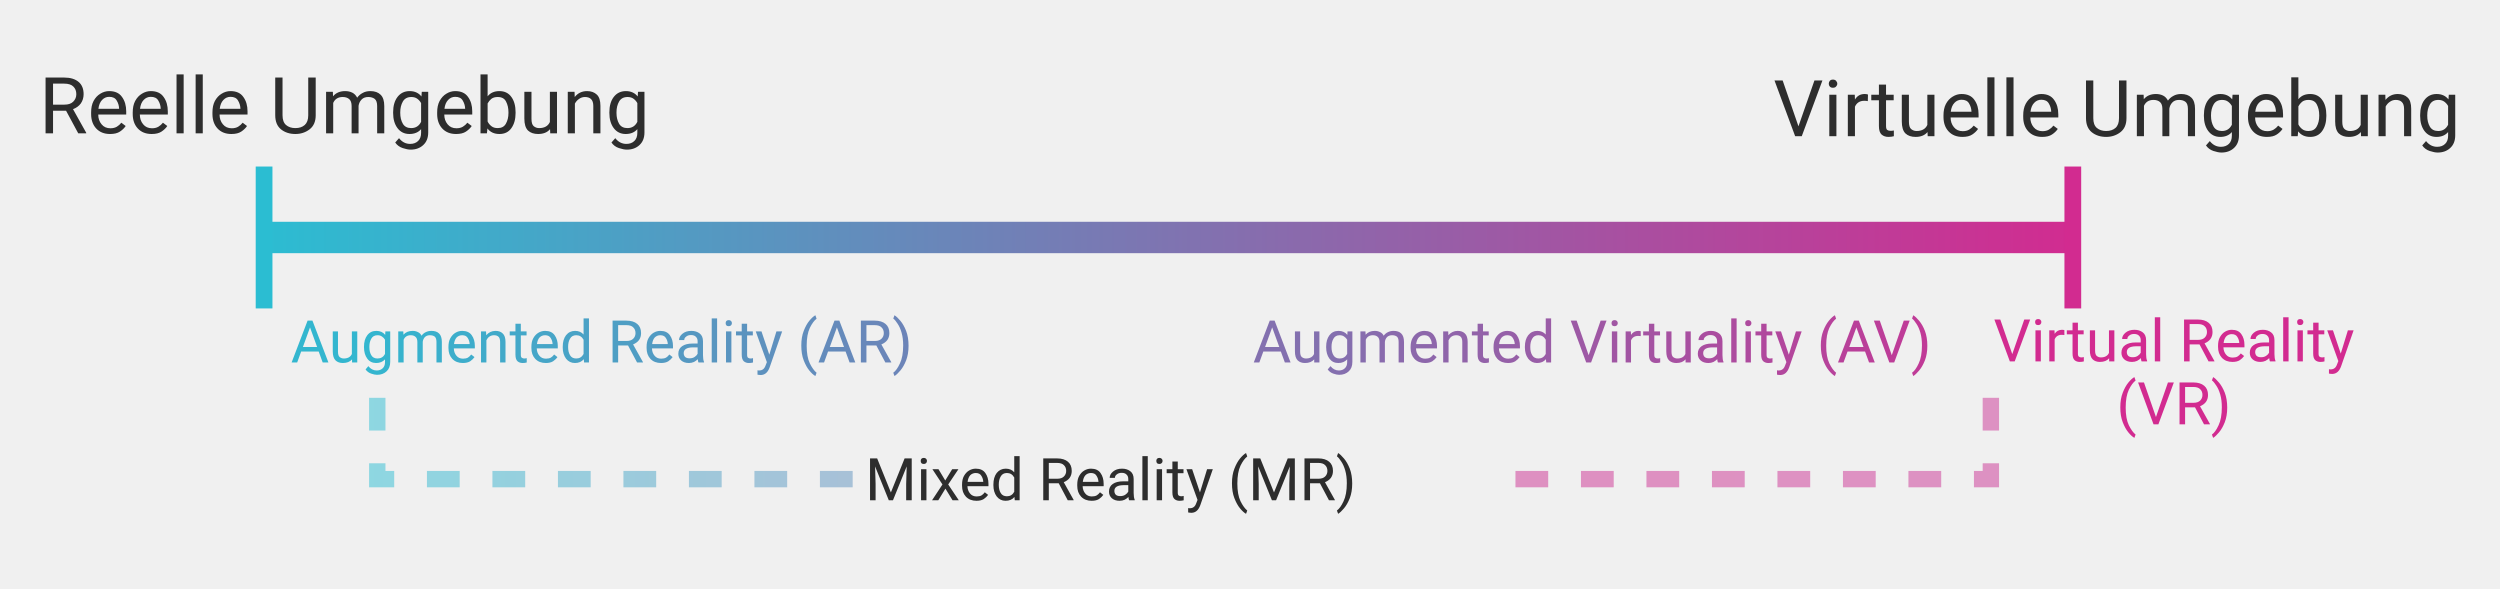
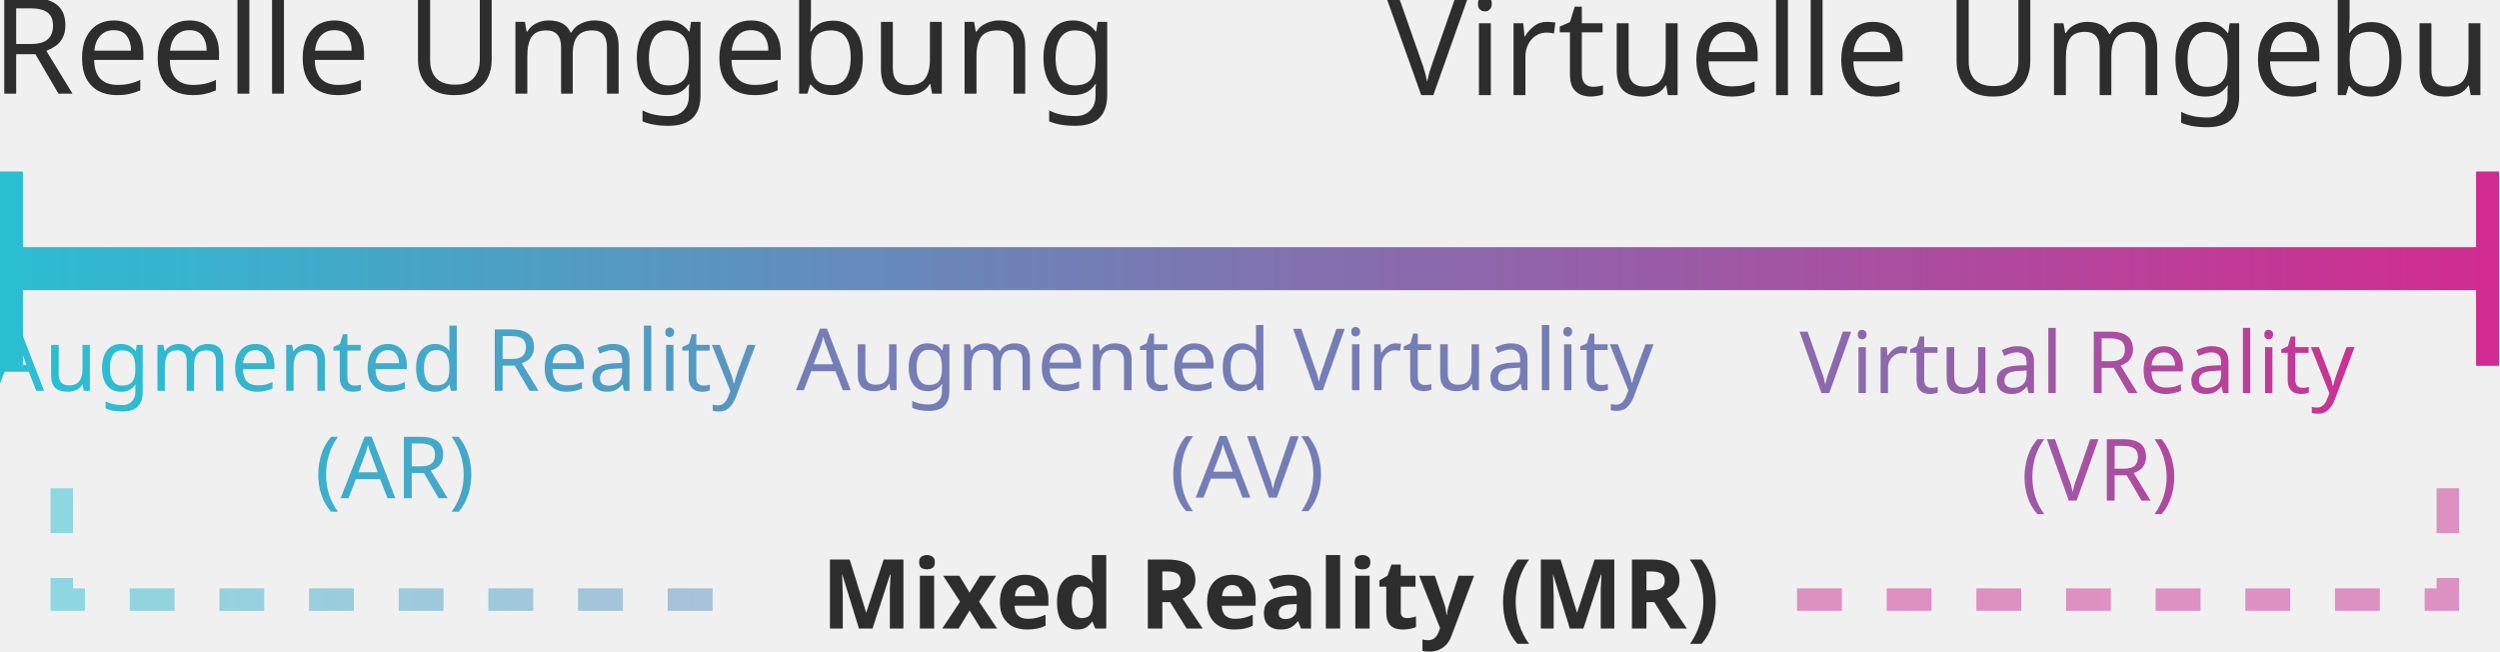
- <svg xmlns="http://www.w3.org/2000/svg" xmlns:xlink="http://www.w3.org/1999/xlink" width="850" height="200" viewBox="0 0 224.896 52.917" version="1.1" id="svg8">
+ <svg xmlns="http://www.w3.org/2000/svg" xmlns:xlink="http://www.w3.org/1999/xlink" width="620.668" height="161.739" viewBox="0 0 164.218 42.793" version="1.1" id="svg8">
  <defs id="defs2">
+     <linearGradient id="linearGradient1127">
+       <stop style="stop-color:#8a6aad;stop-opacity:1" offset="0" id="stop1123" />
+       <stop style="stop-color:#d22b90;stop-opacity:1" offset="1" id="stop1125" />
+     </linearGradient>
+     <linearGradient id="linearGradient1007">
+       <stop style="stop-color:#2bbdd2;stop-opacity:1" offset="0" id="stop1003" />
+       <stop style="stop-color:#5b93bf;stop-opacity:1" offset="1" id="stop1005" />
+     </linearGradient>
    <linearGradient id="linearGradient9292">
      <stop id="stop9288" offset="0" style="stop-color:#ca3293;stop-opacity:1" />
      <stop id="stop9290" offset="1" style="stop-color:#d22b90;stop-opacity:1" />
    </linearGradient>
    <linearGradient id="linearGradient10139">
      <stop id="stop10135" offset="0" style="stop-color:#33b6cf;stop-opacity:1" />
      <stop id="stop10137" offset="1" style="stop-color:#747db5;stop-opacity:1" />
    </linearGradient>
    <linearGradient id="linearGradient10126">
      <stop id="stop10122" offset="0" style="stop-color:#8370af;stop-opacity:1" />
      <stop id="stop10124" offset="1" style="stop-color:#c83394;stop-opacity:1" />
    </linearGradient>
    <linearGradient id="linearGradient9186-6-8">
      <stop style="stop-color:#2bbdd2;stop-opacity:1;" offset="0" id="stop9182" />
      <stop style="stop-color:#d22b90;stop-opacity:1" offset="1" id="stop9184" />
    </linearGradient>
    <marker orient="auto" refY="0" refX="0" id="marker6306" style="overflow:visible">
      <path id="path6304" d="M 0,5.65 V -5.65" style="fill:none;fill-opacity:0.75;fill-rule:evenodd;stroke:#d22b90;stroke-width:1pt;stroke-opacity:1" transform="scale(0.4)" />
    </marker>
    <marker orient="auto" refY="0" refX="0" id="EmptyDiamondMend" style="overflow:visible">
      <path id="path4672" d="M 0,-7.071 -7.071,0 0,7.071 7.071,0 Z" style="fill:#ffffff;fill-rule:evenodd;stroke:#800080;stroke-width:1pt;stroke-opacity:1" transform="matrix(0.4,0,0,0.4,-2.6,0)" />
    </marker>
    <marker orient="auto" refY="0" refX="0" id="Torso" style="overflow:visible">
      <g id="g4771" transform="scale(0.7)" style="fill:#008000;fill-opacity:1;stroke:#008000;stroke-opacity:1">
        <path id="path4757" d="m -4.779,-3.24 c 2.35,0.366 5.3,1.938 5.037,3.627 C -0.005,2.078 -2.213,2.618 -4.563,2.252 -6.913,1.886 -8.521,0.752 -8.258,-0.938 -7.995,-2.628 -7.13,-3.605 -4.779,-3.24 Z" style="fill:#008000;fill-opacity:1;fill-rule:evenodd;stroke:#008000;stroke-width:1.25;stroke-opacity:1" />
        <path id="path4759" d="M 4.46,0.089 C -2.556,-4.378 5.225,-3.906 -0.848,-8.72" style="fill:#008000;fill-opacity:1;fill-rule:evenodd;stroke:#008000;stroke-width:1pt;stroke-opacity:1" />
        <path id="path4761" d="M 4.93,0.058 C -1.387,1.749 1.803,5.478 -4.945,7.546" style="fill:#008000;fill-opacity:1;fill-rule:evenodd;stroke:#008000;stroke-width:1pt;stroke-opacity:1" />
        <rect id="rect4763" transform="matrix(0.527536,-0.849533,0.887668,0.460484,0,0)" y="-1.741" x="-10.392" height="2.761" width="2.637" style="fill:#008000;fill-opacity:1;fill-rule:evenodd;stroke:#008000;stroke-width:1pt;stroke-opacity:1" />
        <rect id="rect4765" transform="matrix(0.671205,-0.741272,0.790802,0.612072,0,0)" y="-7.963" x="4.959" height="2.861" width="2.733" style="fill:#008000;fill-opacity:1;fill-rule:evenodd;stroke:#008000;stroke-width:1pt;stroke-opacity:1" />
        <path id="path4767" transform="matrix(0,-1.109517,1.109517,0,25.96648,19.71619)" d="m 16.78,-28.685 a 0.607,0.607 0 1 0 -1.215,0 0.607,0.607 0 1 0 1.215,0 z" style="fill:#008000;fill-opacity:1;fill-rule:evenodd;stroke:#008000;stroke-width:1pt;stroke-opacity:1" />
        <path id="path4769" transform="matrix(0,-1.109517,1.109517,0,26.8245,16.99126)" d="m 16.78,-28.685 a 0.607,0.607 0 1 0 -1.215,0 0.607,0.607 0 1 0 1.215,0 z" style="fill:#008000;fill-opacity:1;fill-rule:evenodd;stroke:#008000;stroke-width:1pt;stroke-opacity:1" />
      </g>
    </marker>
    <marker style="overflow:visible" id="InfiniteLineEnd" refX="0" refY="0" orient="auto">
      <g id="g4786" style="fill:#008000;fill-opacity:1;stroke:#008000;stroke-opacity:1">
        <circle id="circle4780" r="0.8" cy="0" cx="3" style="fill:#008000;fill-opacity:1;stroke:#008000;stroke-opacity:1" />
        <circle id="circle4782" r="0.8" cy="0" cx="6.5" style="fill:#008000;fill-opacity:1;stroke:#008000;stroke-opacity:1" />
        <circle id="circle4784" r="0.8" cy="0" cx="10" style="fill:#008000;fill-opacity:1;stroke:#008000;stroke-opacity:1" />
      </g>
    </marker>
    <marker style="overflow:visible" id="marker5011" refX="0" refY="0" orient="auto">
      <g id="g5009" style="fill:#008000;fill-opacity:1;stroke:#008000;stroke-opacity:1" transform="translate(-13)">
        <circle id="circle5003" r="0.8" cy="0" cx="3" style="fill:#008000;fill-opacity:1;stroke:#008000;stroke-opacity:1" />
        <circle id="circle5005" r="0.8" cy="0" cx="6.5" style="fill:#008000;fill-opacity:1;stroke:#008000;stroke-opacity:1" />
        <circle id="circle5007" r="0.8" cy="0" cx="10" style="fill:#008000;fill-opacity:1;stroke:#008000;stroke-opacity:1" />
      </g>
    </marker>
    <marker style="overflow:visible" id="InfiniteLineStart" refX="0" refY="0" orient="auto">
      <g id="g4795" style="fill:#008000;fill-opacity:1;stroke:#008000;stroke-opacity:1" transform="translate(-13)">
        <circle id="circle4789" r="0.8" cy="0" cx="3" style="fill:#008000;fill-opacity:1;stroke:#008000;stroke-opacity:1" />
        <circle id="circle4791" r="0.8" cy="0" cx="6.5" style="fill:#008000;fill-opacity:1;stroke:#008000;stroke-opacity:1" />
        <circle id="circle4793" r="0.8" cy="0" cx="10" style="fill:#008000;fill-opacity:1;stroke:#008000;stroke-opacity:1" />
      </g>
    </marker>
    <marker orient="auto" refY="0" refX="0" id="StopM" style="overflow:visible">
      <path id="path4717" d="M 0,5.65 V -5.65" style="fill:none;fill-opacity:0.75;fill-rule:evenodd;stroke:#2bbdd2;stroke-width:1pt;stroke-opacity:1" transform="scale(0.4)" />
    </marker>
    <marker orient="auto" refY="0" refX="0" id="TriangleOutM" style="overflow:visible">
      <path id="path4690" d="M 5.77,0 -2.88,5 V -5 Z" style="fill:#008000;fill-opacity:1;fill-rule:evenodd;stroke:#008000;stroke-width:1pt;stroke-opacity:1" transform="scale(0.4)" />
    </marker>
    <marker orient="auto" refY="0" refX="0" id="Arrow1Mstart" style="overflow:visible">
      <path id="path4551" d="M 0,0 5,-5 -12.5,0 5,5 Z" style="fill:#008000;fill-opacity:1;fill-rule:evenodd;stroke:#008000;stroke-width:1pt;stroke-opacity:1" transform="matrix(0.4,0,0,0.4,4,0)" />
    </marker>
    <marker orient="auto" refY="0" refX="0" id="Arrow1Lstart" style="overflow:visible">
      <path id="path4545" d="M 0,0 5,-5 -12.5,0 5,5 Z" style="fill:#ff0000;fill-opacity:1;fill-rule:evenodd;stroke:#008000;stroke-width:1pt;stroke-opacity:1" transform="matrix(0.8,0,0,0.8,10,0)" />
    </marker>
    <linearGradient xlink:href="#linearGradient9186-6-8" id="linearGradient9838" gradientUnits="userSpaceOnUse" x1="33.312" y1="83.231" x2="177.598" y2="83.231" gradientTransform="matrix(1.138846,0,0,1,2.680625,-6.964646)" />
-     <linearGradient xlink:href="#linearGradient10126" id="linearGradient10115" x1="112.53" y1="92.692" x2="173.072" y2="92.692" gradientUnits="userSpaceOnUse" gradientTransform="translate(24.50976,-6.697377)" />
-     <linearGradient xlink:href="#linearGradient10139" id="linearGradient10128" gradientUnits="userSpaceOnUse" x1="43.553" y1="92.692" x2="98.999" y2="92.692" gradientTransform="translate(6.933864,-6.697377)" />
+     <linearGradient xlink:href="#linearGradient10126" id="linearGradient10115" x1="112.53" y1="92.692" x2="173.072" y2="92.692" gradientUnits="userSpaceOnUse" gradientTransform="translate(1.226414,-6.697377)" />
+     <linearGradient xlink:href="#linearGradient1007" id="linearGradient10128" gradientUnits="userSpaceOnUse" x1="49.034" y1="93.07" x2="92.763" y2="93.259" gradientTransform="translate(-1.143406,-9.918532)" />
    <linearGradient xlink:href="#linearGradient9186-6-8" id="linearGradient10161" x1="46.378" y1="100.911" x2="173.05" y2="100.911" gradientUnits="userSpaceOnUse" gradientTransform="matrix(0.9968045,0,0,2.047334,0.3505844,-101.9957)" />
    <linearGradient gradientTransform="translate(39.09546,18.82302)" xlink:href="#linearGradient10139" id="linearGradient10128-2" gradientUnits="userSpaceOnUse" x1="43.553" y1="92.692" x2="98.999" y2="92.692" />
-     <linearGradient xlink:href="#linearGradient9186-6-8" id="linearGradient10227" gradientUnits="userSpaceOnUse" gradientTransform="matrix(1.124477,0,0,1.102624,-1.289595,-16.99767)" x1="46.378" y1="100.911" x2="173.05" y2="100.911" />
-     <linearGradient xlink:href="#linearGradient9292" id="linearGradient10227-3" gradientUnits="userSpaceOnUse" gradientTransform="matrix(-1.124477,0,0,1.102624,249.656,-16.99767)" x1="46.378" y1="100.911" x2="173.05" y2="100.911" />
+     <linearGradient xlink:href="#linearGradient9186-6-8" id="linearGradient10227" gradientUnits="userSpaceOnUse" gradientTransform="matrix(1.124477,0,0,1.102624,-8.168762,-16.99767)" x1="46.378" y1="100.911" x2="173.05" y2="100.911" />
+     <linearGradient xlink:href="#linearGradient9292" id="linearGradient10227-3" gradientUnits="userSpaceOnUse" gradientTransform="matrix(-1.124477,0,0,1.102624,254.4185,-16.99767)" x1="46.378" y1="100.911" x2="173.05" y2="100.911" />
+     <linearGradient xlink:href="#linearGradient10139" id="linearGradient10128-0" gradientUnits="userSpaceOnUse" x1="116.205" y1="93.414" x2="115.449" y2="93.414" gradientTransform="translate(54.86538,-9.955145)" />
+     <linearGradient xlink:href="#linearGradient1127" id="linearGradient10128-0-1" gradientUnits="userSpaceOnUse" x1="54.325" y1="92.692" x2="88.038" y2="92.881" gradientTransform="translate(110.874,-9.766157)" />
  </defs>
-   <g id="layer1" transform="translate(-17.6665,-54.90249)">
-     <path style="opacity:0.5;fill:none;stroke:url(#linearGradient10227);stroke-width:1.473;stroke-linecap:butt;stroke-linejoin:miter;stroke-miterlimit:4;stroke-dasharray:2.946, 2.946;stroke-dashoffset:0;stroke-opacity:1" d="m 51.605,90.688 v 7.316 h 44.973" id="path10153" />
+   <g id="layer1" transform="translate(-40.66877,-58.61889)">
+     <path style="opacity:0.5;fill:none;stroke:url(#linearGradient10227);stroke-width:1.473;stroke-linecap:butt;stroke-linejoin:miter;stroke-miterlimit:4;stroke-dasharray:2.946, 2.946;stroke-dashoffset:0;stroke-opacity:1" d="m 44.726,90.688 v 7.316 h 44.973" id="path10153" />
    <path style="fill:none;stroke:url(#linearGradient9838);stroke-width:2.824;stroke-linecap:butt;stroke-linejoin:miter;stroke-miterlimit:4;stroke-dasharray:none;stroke-opacity:1;marker-start:url(#StopM);marker-end:url(#marker6306)" d="M 41.422,76.266 H 204.134" id="path3713" />
-     <text xml:space="preserve" style="font-style:normal;font-variant:normal;font-weight:normal;font-stretch:normal;font-size:10.583px;line-height:1.25;font-family:Roboto;-inkscape-font-specification:'Roboto, Normal';font-variant-ligatures:normal;font-variant-caps:normal;font-variant-numeric:normal;font-feature-settings:normal;text-align:start;letter-spacing:0px;word-spacing:0px;writing-mode:lr-tb;text-anchor:start;fill:#2d2d2d;fill-opacity:1;stroke:none;stroke-width:0.265" x="21.187" y="66.892" id="text9902">
-       <tspan id="tspan9900" x="21.187" y="66.892" style="font-style:normal;font-variant:normal;font-weight:normal;font-stretch:normal;font-size:7.056px;font-family:Roboto;-inkscape-font-specification:'Roboto, Normal';font-variant-ligatures:normal;font-variant-caps:normal;font-variant-numeric:normal;font-feature-settings:normal;text-align:start;writing-mode:lr-tb;text-anchor:start;fill:#2d2d2d;fill-opacity:1;stroke-width:0.265">Reelle Umgebung</tspan>
+     <text xml:space="preserve" style="font-style:normal;font-variant:normal;font-weight:normal;font-stretch:normal;font-size:8.819px;line-height:1.25;font-family:'Linux Biolinum O';-inkscape-font-specification:'Linux Biolinum O, Normal';font-variant-ligatures:normal;font-variant-caps:normal;font-variant-numeric:normal;font-feature-settings:normal;text-align:start;letter-spacing:0px;word-spacing:0px;writing-mode:lr-tb;text-anchor:start;fill:#2d2d2d;fill-opacity:1;stroke:none;stroke-width:0.265" x="40.09" y="64.775" id="text9902">
+       <tspan id="tspan9900" x="40.09" y="64.775" style="font-style:normal;font-variant:normal;font-weight:normal;font-stretch:normal;font-size:8.819px;font-family:'Linux Biolinum O';-inkscape-font-specification:'Linux Biolinum O, Normal';font-variant-ligatures:normal;font-variant-caps:normal;font-variant-numeric:normal;font-feature-settings:normal;text-align:start;writing-mode:lr-tb;text-anchor:start;fill:#2d2d2d;fill-opacity:1;stroke-width:0.265">Reelle Umgebung</tspan>
    </text>
-     <text xml:space="preserve" style="font-style:normal;font-variant:normal;font-weight:normal;font-stretch:normal;font-size:10.583px;line-height:1.25;font-family:Roboto;-inkscape-font-specification:'Roboto, Normal';font-variant-ligatures:normal;font-variant-caps:normal;font-variant-numeric:normal;font-feature-settings:normal;text-align:start;letter-spacing:0px;word-spacing:0px;writing-mode:lr-tb;text-anchor:start;fill:#2d2d2d;fill-opacity:1;stroke:none;stroke-width:0.265" x="177.203" y="67.156" id="text9902-9">
-       <tspan id="tspan9900-9" x="177.203" y="67.156" style="font-style:normal;font-variant:normal;font-weight:normal;font-stretch:normal;font-size:7.056px;font-family:Roboto;-inkscape-font-specification:'Roboto, Normal';font-variant-ligatures:normal;font-variant-caps:normal;font-variant-numeric:normal;font-feature-settings:normal;text-align:start;writing-mode:lr-tb;text-anchor:start;fill:#2d2d2d;fill-opacity:1;stroke-width:0.265">Virtuelle Umgebung</tspan>
+     <text xml:space="preserve" style="font-style:normal;font-variant:normal;font-weight:normal;font-stretch:normal;font-size:8.819px;line-height:1.25;font-family:'Linux Biolinum O';-inkscape-font-specification:'Linux Biolinum O, Normal';font-variant-ligatures:normal;font-variant-caps:normal;font-variant-numeric:normal;font-feature-settings:normal;text-align:start;letter-spacing:0px;word-spacing:0px;writing-mode:lr-tb;text-anchor:start;fill:#2d2d2d;fill-opacity:1;stroke:none;stroke-width:0.265" x="131.814" y="64.869" id="text9902-9">
+       <tspan id="tspan9900-9" x="131.814" y="64.869" style="font-style:normal;font-variant:normal;font-weight:normal;font-stretch:normal;font-size:8.819px;font-family:'Linux Biolinum O';-inkscape-font-specification:'Linux Biolinum O, Normal';font-variant-ligatures:normal;font-variant-caps:normal;font-variant-numeric:normal;font-feature-settings:normal;text-align:start;writing-mode:lr-tb;text-anchor:start;fill:#2d2d2d;fill-opacity:1;stroke-width:0.265">Virtuelle Umgebung</tspan>
    </text>
-     <text xml:space="preserve" style="font-style:normal;font-variant:normal;font-weight:normal;font-stretch:normal;font-size:10.583px;line-height:1.25;font-family:Roboto;-inkscape-font-specification:'Roboto, Normal';font-variant-ligatures:normal;font-variant-caps:normal;font-variant-numeric:normal;font-feature-settings:normal;text-align:start;letter-spacing:0px;word-spacing:0px;writing-mode:lr-tb;text-anchor:start;fill:url(#linearGradient10128);fill-opacity:1;stroke:none;stroke-width:0.265" x="78.361" y="87.51" id="text9902-7">
-       <tspan id="tspan10051" style="font-style:normal;font-variant:normal;font-weight:normal;font-stretch:normal;font-size:5.292px;font-family:Roboto;-inkscape-font-specification:'Roboto, Normal';font-variant-ligatures:normal;font-variant-caps:normal;font-variant-numeric:normal;font-feature-settings:normal;text-align:center;writing-mode:lr-tb;text-anchor:middle;fill:url(#linearGradient10128);fill-opacity:1" x="78.361" y="87.51">Augmented Reality (AR)</tspan>
+     <text xml:space="preserve" style="font-style:normal;font-variant:normal;font-weight:normal;font-stretch:normal;font-size:5.644px;line-height:1.25;font-family:'Linux Biolinum O';-inkscape-font-specification:'Linux Biolinum O, Normal';font-variant-ligatures:normal;font-variant-caps:normal;font-variant-numeric:normal;font-feature-settings:normal;text-align:center;letter-spacing:0px;word-spacing:0px;writing-mode:lr-tb;text-anchor:middle;fill:url(#linearGradient10128);fill-opacity:1;stroke:none;stroke-width:0.265" x="70.284" y="84.289" id="text9902-7">
+       <tspan style="font-style:normal;font-variant:normal;font-weight:normal;font-stretch:normal;font-size:5.644px;font-family:'Linux Biolinum O';-inkscape-font-specification:'Linux Biolinum O, Normal';font-variant-ligatures:normal;font-variant-caps:normal;font-variant-numeric:normal;font-feature-settings:normal;text-align:center;writing-mode:lr-tb;text-anchor:middle;fill:url(#linearGradient10128);fill-opacity:1" x="70.284" y="84.289" id="tspan9160">Augmented Reality</tspan>
+       <tspan style="font-style:normal;font-variant:normal;font-weight:normal;font-stretch:normal;font-size:5.644px;font-family:'Linux Biolinum O';-inkscape-font-specification:'Linux Biolinum O, Normal';font-variant-ligatures:normal;font-variant-caps:normal;font-variant-numeric:normal;font-feature-settings:normal;text-align:center;writing-mode:lr-tb;text-anchor:middle;fill:url(#linearGradient10128);fill-opacity:1" x="70.284" y="91.344" id="tspan9164">(AR)</tspan>
    </text>
-     <text xml:space="preserve" style="font-style:normal;font-variant:normal;font-weight:normal;font-stretch:normal;font-size:10.583px;line-height:1.25;font-family:Roboto;-inkscape-font-specification:'Roboto, Normal';font-variant-ligatures:normal;font-variant-caps:normal;font-variant-numeric:normal;font-feature-settings:normal;text-align:start;letter-spacing:0px;word-spacing:0px;writing-mode:lr-tb;text-anchor:start;fill:url(#linearGradient10115);fill-opacity:1;stroke:none;stroke-width:0.265" x="167.462" y="87.51" id="text9902-7-0">
-       <tspan x="167.462" y="87.51" style="font-style:normal;font-variant:normal;font-weight:normal;font-stretch:normal;font-size:5.292px;font-family:Roboto;-inkscape-font-specification:'Roboto, Normal';font-variant-ligatures:normal;font-variant-caps:normal;font-variant-numeric:normal;font-feature-settings:normal;text-align:center;writing-mode:lr-tb;text-anchor:middle;fill:url(#linearGradient10115);fill-opacity:1;stroke-width:0.265" id="tspan9976-1">Augmented Virtuality (AV)</tspan>
+     <text xml:space="preserve" style="font-style:normal;font-variant:normal;font-weight:bold;font-stretch:normal;font-size:6.35px;line-height:1.25;font-family:'Linux Biolinum O';-inkscape-font-specification:'Linux Biolinum O, Bold';font-variant-ligatures:normal;font-variant-caps:normal;font-variant-numeric:normal;font-feature-settings:normal;text-align:start;letter-spacing:0px;word-spacing:0px;writing-mode:lr-tb;text-anchor:start;fill:#2d2d2d;fill-opacity:1;stroke:none;stroke-width:0.265" x="94.629" y="99.907" id="text9902-7-5">
+       <tspan style="font-style:normal;font-variant:normal;font-weight:bold;font-stretch:normal;font-size:6.35px;font-family:'Linux Biolinum O';-inkscape-font-specification:'Linux Biolinum O, Bold';font-variant-ligatures:normal;font-variant-caps:normal;font-variant-numeric:normal;font-feature-settings:normal;text-align:start;writing-mode:lr-tb;text-anchor:start;fill:#2d2d2d;fill-opacity:1;stroke-width:0.265" x="94.629" y="99.907" id="tspan9156">Mixed Reality (MR)</tspan>
    </text>
-     <text xml:space="preserve" style="font-style:normal;font-variant:normal;font-weight:normal;font-stretch:normal;font-size:10.583px;line-height:1.25;font-family:Roboto;-inkscape-font-specification:'Roboto, Normal';font-variant-ligatures:normal;font-variant-caps:normal;font-variant-numeric:normal;font-feature-settings:normal;text-align:start;letter-spacing:0px;word-spacing:0px;writing-mode:lr-tb;text-anchor:start;fill:#2d2d2d;fill-opacity:1;stroke:none;stroke-width:0.265" x="124.152" y="99.907" id="text9902-7-5">
-       <tspan id="tspan10051-0" style="font-style:normal;font-variant:normal;font-weight:normal;font-stretch:normal;font-size:5.292px;font-family:Roboto;-inkscape-font-specification:'Roboto, Normal';font-variant-ligatures:normal;font-variant-caps:normal;font-variant-numeric:normal;font-feature-settings:normal;text-align:center;writing-mode:lr-tb;text-anchor:middle;fill:#2d2d2d;fill-opacity:1;stroke-width:0.265" x="124.152" y="99.907">Mixed Reality (MR)</tspan>
+     <path style="opacity:0.5;fill:none;stroke:url(#linearGradient10227-3);stroke-width:1.473;stroke-linecap:butt;stroke-linejoin:miter;stroke-miterlimit:4;stroke-dasharray:2.946, 2.946;stroke-dashoffset:0;stroke-opacity:1" d="m 201.524,90.688 v 7.316 h -44.973" id="path10153-7" />
+     <text xml:space="preserve" style="font-style:normal;font-variant:normal;font-weight:normal;font-stretch:normal;font-size:5.644px;line-height:1.25;font-family:'Linux Biolinum O';-inkscape-font-specification:'Linux Biolinum O, Normal';font-variant-ligatures:normal;font-variant-caps:normal;font-variant-numeric:normal;font-feature-settings:normal;text-align:center;letter-spacing:0px;word-spacing:0px;writing-mode:lr-tb;text-anchor:middle;fill:url(#linearGradient10128-0);fill-opacity:1;stroke:none;stroke-width:0.265" x="126.293" y="84.252" id="text9902-7-6">
+       <tspan style="font-style:normal;font-variant:normal;font-weight:normal;font-stretch:normal;font-size:5.644px;font-family:'Linux Biolinum O';-inkscape-font-specification:'Linux Biolinum O, Normal';font-variant-ligatures:normal;font-variant-caps:normal;font-variant-numeric:normal;font-feature-settings:normal;text-align:center;writing-mode:lr-tb;text-anchor:middle;fill:url(#linearGradient10128-0);fill-opacity:1;stroke-width:0.265" x="126.293" y="84.252" id="tspan9160-5">Augmented Virtuality</tspan>
+       <tspan style="font-style:normal;font-variant:normal;font-weight:normal;font-stretch:normal;font-size:5.644px;font-family:'Linux Biolinum O';-inkscape-font-specification:'Linux Biolinum O, Normal';font-variant-ligatures:normal;font-variant-caps:normal;font-variant-numeric:normal;font-feature-settings:normal;text-align:center;writing-mode:lr-tb;text-anchor:middle;fill:url(#linearGradient10128-0);fill-opacity:1;stroke-width:0.265" x="126.293" y="91.308" id="tspan9164-2">(AV)</tspan>
    </text>
-     <text xml:space="preserve" style="font-style:normal;font-variant:normal;font-weight:normal;font-stretch:normal;font-size:10.583px;line-height:1.25;font-family:Roboto;-inkscape-font-specification:'Roboto, Normal';font-variant-ligatures:normal;font-variant-caps:normal;font-variant-numeric:normal;font-feature-settings:normal;text-align:start;letter-spacing:0px;word-spacing:0px;writing-mode:lr-tb;text-anchor:start;fill:#d22b90;fill-opacity:1;stroke:none;stroke-width:0.265" x="219.794" y="87.414" id="text9902-7-5-0">
-       <tspan style="font-style:normal;font-variant:normal;font-weight:normal;font-stretch:normal;font-size:5.292px;font-family:Roboto;-inkscape-font-specification:'Roboto, Normal';font-variant-ligatures:normal;font-variant-caps:normal;font-variant-numeric:normal;font-feature-settings:normal;text-align:center;writing-mode:lr-tb;text-anchor:middle;fill:#d22b90;fill-opacity:1;stroke-width:0.265" x="219.794" y="87.414" id="tspan9176">Virtual Reality</tspan>
+     <text xml:space="preserve" style="font-style:normal;font-variant:normal;font-weight:normal;font-stretch:normal;font-size:5.644px;line-height:1.25;font-family:'Linux Biolinum O';-inkscape-font-specification:'Linux Biolinum O, Normal';font-variant-ligatures:normal;font-variant-caps:normal;font-variant-numeric:normal;font-feature-settings:normal;text-align:center;letter-spacing:0px;word-spacing:0px;writing-mode:lr-tb;text-anchor:middle;fill:url(#linearGradient10128-0-1);fill-opacity:1;stroke:none;stroke-width:0.265" x="182.301" y="84.441" id="text9902-7-6-8">
+       <tspan style="font-style:normal;font-variant:normal;font-weight:normal;font-stretch:normal;font-size:5.644px;font-family:'Linux Biolinum O';-inkscape-font-specification:'Linux Biolinum O, Normal';font-variant-ligatures:normal;font-variant-caps:normal;font-variant-numeric:normal;font-feature-settings:normal;text-align:center;writing-mode:lr-tb;text-anchor:middle;fill:url(#linearGradient10128-0-1);fill-opacity:1;stroke-width:0.265" x="182.301" y="84.441" id="tspan9286">Virtual Reality</tspan>
+       <tspan style="font-style:normal;font-variant:normal;font-weight:normal;font-stretch:normal;font-size:5.644px;font-family:'Linux Biolinum O';-inkscape-font-specification:'Linux Biolinum O, Normal';font-variant-ligatures:normal;font-variant-caps:normal;font-variant-numeric:normal;font-feature-settings:normal;text-align:center;writing-mode:lr-tb;text-anchor:middle;fill:url(#linearGradient10128-0-1);fill-opacity:1;stroke-width:0.265" x="182.301" y="91.497" id="tspan9280">(VR)</tspan>
    </text>
-     <text xml:space="preserve" style="font-style:normal;font-variant:normal;font-weight:normal;font-stretch:normal;font-size:10.583px;line-height:1.25;font-family:Roboto;-inkscape-font-specification:'Roboto, Normal';font-variant-ligatures:normal;font-variant-caps:normal;font-variant-numeric:normal;font-feature-settings:normal;text-align:start;letter-spacing:0px;word-spacing:0px;writing-mode:lr-tb;text-anchor:start;fill:#d22b90;fill-opacity:1;stroke:none;stroke-width:0.265;" x="219.794" y="93.074" id="text9902-7-5-0-1">
-       <tspan style="font-style:normal;font-variant:normal;font-weight:normal;font-stretch:normal;font-size:5.292px;font-family:Roboto;-inkscape-font-specification:'Roboto, Normal';font-variant-ligatures:normal;font-variant-caps:normal;font-variant-numeric:normal;font-feature-settings:normal;text-align:center;writing-mode:lr-tb;text-anchor:middle;fill:#d22b90;fill-opacity:1;stroke-width:0.265;" x="219.794" y="93.074" id="tspan9176-7">(VR)</tspan>
-     </text>
-     <path style="opacity:0.5;fill:none;stroke:url(#linearGradient10227-3);stroke-width:1.473;stroke-linecap:butt;stroke-linejoin:miter;stroke-miterlimit:4;stroke-dasharray:2.946, 2.946;stroke-dashoffset:0;stroke-opacity:1" d="m 196.761,90.688 v 7.316 h -44.973" id="path10153-7" />
  </g>
</svg>
